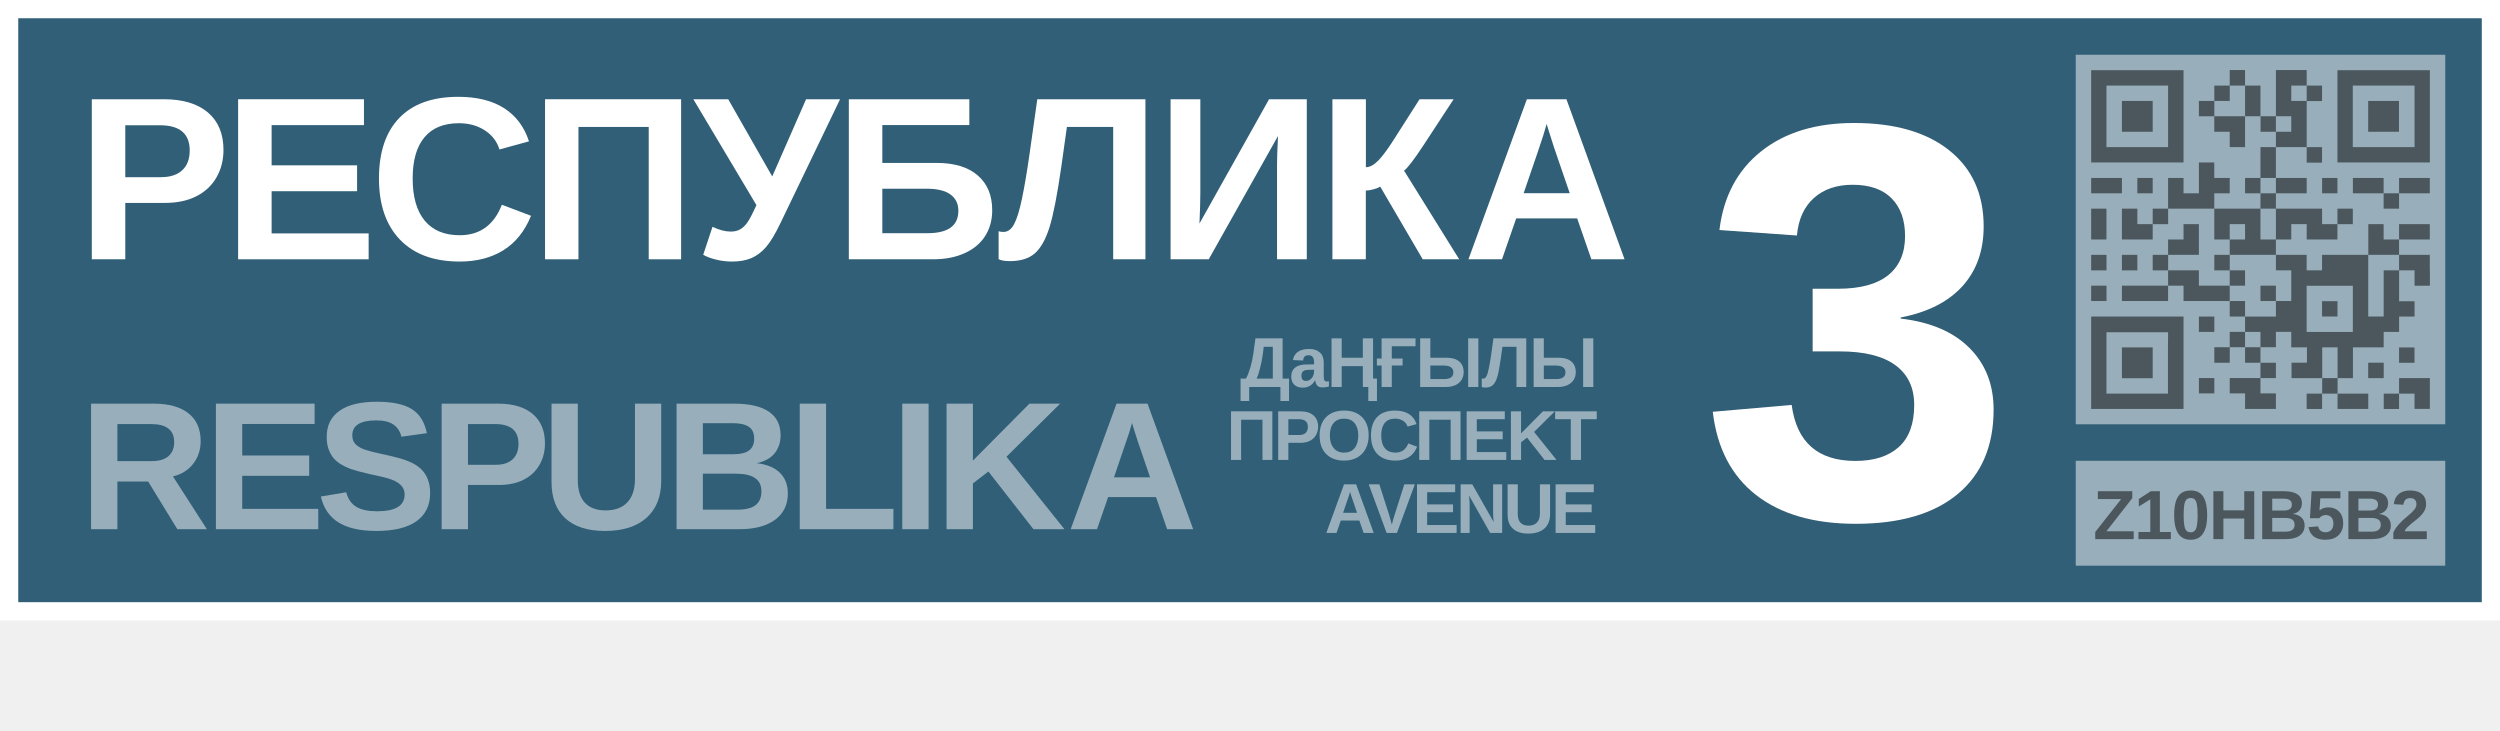
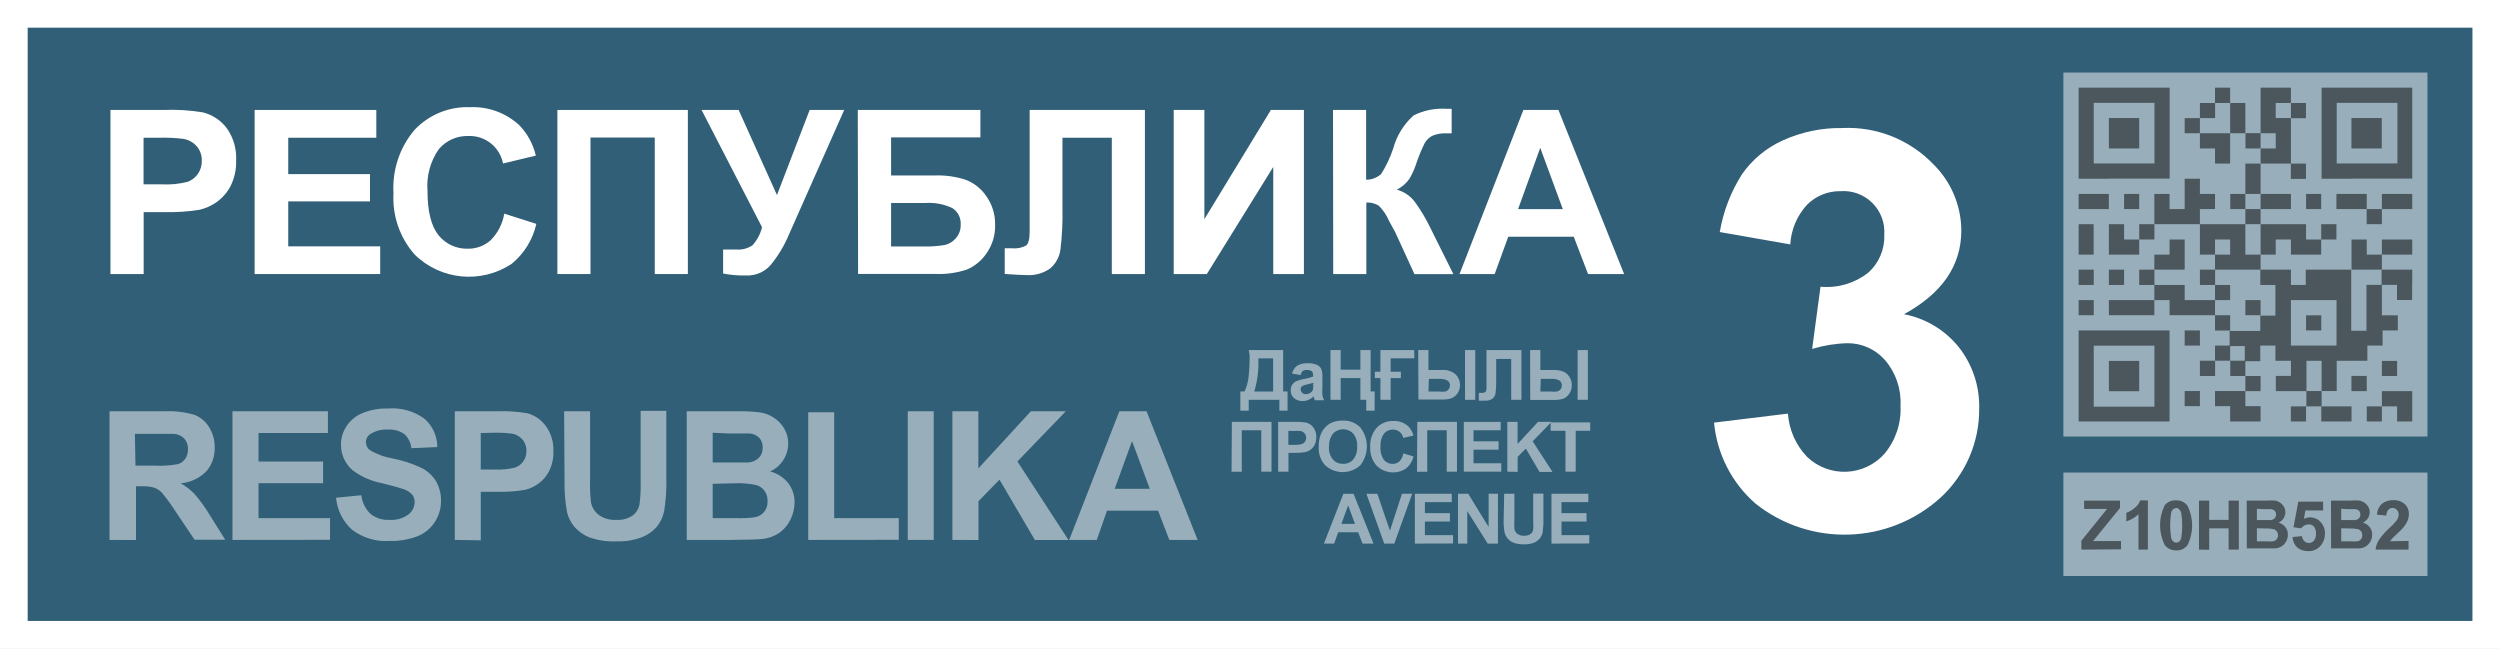
- <svg xmlns="http://www.w3.org/2000/svg" viewBox="0 0 534.26 156.04">
+ <svg xmlns="http://www.w3.org/2000/svg" id="Layer_1" data-name="Layer 1" viewBox="0 0 244.67 63.47">
  <defs>
-     <style>.cls-1{fill:#305f77;}.cls-13,.cls-16,.cls-2,.cls-21,.cls-3,.cls-32,.cls-37,.cls-4{fill:#fff;}.cls-21,.cls-3,.cls-31,.cls-38,.cls-4{opacity:0.5;}.cls-4{font-size:39px;letter-spacing:-0.04em;}.cls-13,.cls-16,.cls-21,.cls-32,.cls-37,.cls-38,.cls-4{font-family:Arial-BoldMT, Arial;font-weight:700;}.cls-5{letter-spacing:-0.05em;}.cls-6{letter-spacing:-0.04em;}.cls-7{letter-spacing:-0.06em;}.cls-8{letter-spacing:-0.04em;}.cls-9{letter-spacing:-0.05em;}.cls-10{letter-spacing:-0.05em;}.cls-11{letter-spacing:-0.04em;}.cls-12{letter-spacing:0em;}.cls-13,.cls-16{font-size:49.72px;}.cls-14{letter-spacing:-0.04em;}.cls-15{letter-spacing:-0.04em;}.cls-16{letter-spacing:-0.02em;}.cls-17{letter-spacing:-0.02em;}.cls-18{letter-spacing:-0.03em;}.cls-19{letter-spacing:-0.02em;}.cls-20{letter-spacing:0em;}.cls-21,.cls-32{font-size:15.09px;}.cls-22{letter-spacing:-0.01em;}.cls-23{letter-spacing:-0.02em;}.cls-24{letter-spacing:-0.04em;}.cls-25{letter-spacing:-0.02em;}.cls-26{letter-spacing:-0.03em;}.cls-27{letter-spacing:-0.05em;}.cls-28{letter-spacing:-0.05em;}.cls-29{letter-spacing:-0.05em;}.cls-30{letter-spacing:-0.06em;}.cls-32,.cls-34{letter-spacing:-0.04em;}.cls-33{letter-spacing:-0.11em;}.cls-35{letter-spacing:-0.05em;}.cls-36{letter-spacing:-0.05em;}.cls-37{font-size:120.74px;}.cls-38{font-size:14.87px;}.cls-39{letter-spacing:-0.02em;}.cls-40{letter-spacing:-0.02em;}</style>
+     <style>.cls-1,.cls-3{fill:#fff;}.cls-2{fill:#305f77;}.cls-3,.cls-4{opacity:0.5;}</style>
  </defs>
-   <g id="Layer_2" data-name="Layer 2">
-     <g id="Layer_1-2" data-name="Layer 1">
-       <rect class="cls-1" x="1.95" y="1.95" width="530.36" height="128.69" />
-       <path class="cls-2" d="M530.37,128.69H3.9V3.9H530.37ZM534.26,0H0V132.59H534.26V0Z" />
-       <rect class="cls-3" x="443.59" y="11.7" width="78.97" height="78.97" />
-       <text class="cls-4" transform="translate(16.85 113.09)">R<tspan class="cls-5" x="26.68" y="0">E</tspan>
-         <tspan class="cls-6" x="50.59" y="0">S</tspan>
-         <tspan class="cls-7" x="74.92" y="0">P</tspan>
-         <tspan class="cls-8" x="98.67" y="0">U</tspan>
-         <tspan class="cls-9" x="125.12" y="0">B</tspan>
-         <tspan class="cls-10" x="151.45" y="0">L</tspan>
-         <tspan class="cls-11" x="173.36" y="0">I</tspan>
-         <tspan class="cls-12" x="182.83" y="0">KA</tspan>
-       </text>
-       <text class="cls-13" transform="translate(16.29 55.41)">
-         <tspan class="cls-14">P</tspan>
-         <tspan class="cls-15" x="31.27" y="0">E</tspan>
-         <tspan x="62.65" y="0">C</tspan>
-       </text>
-       <text class="cls-16" transform="translate(113.15 55.41)">П<tspan class="cls-17" x="34.99" y="0">УБ</tspan>
-         <tspan class="cls-18" x="100.07" y="0">Л</tspan>
-         <tspan class="cls-19" x="133.71" y="0">И</tspan>
-         <tspan class="cls-20" x="168.26" y="0">К</tspan>
-       </text>
-       <text class="cls-13" transform="translate(312.58 55.41)">A</text>
-       <text class="cls-21" transform="translate(264.99 82.7)">Д</text>
-       <text class="cls-21" transform="translate(275.51 82.7)">a</text>
-       <text class="cls-21" transform="translate(283.54 82.7)">
-         <tspan class="cls-22">Ң</tspan>
-         <tspan class="cls-23" x="10.7" y="0">Ғ</tspan>
-         <tspan class="cls-24" x="18.94" y="0">Ь</tspan>
-         <tspan class="cls-25" x="29.2" y="0">І</tspan>
-         <tspan class="cls-26" x="33.05" y="0">Л</tspan>
-         <tspan x="43.19" y="0">Ы</tspan>
-       </text>
-       <text class="cls-21" transform="translate(262.06 98.29)">
-         <tspan class="cls-27">П</tspan>
-         <tspan class="cls-28" x="10.08" y="0">Р</tspan>
-         <tspan class="cls-29" x="19.32" y="0">О</tspan>
-         <tspan class="cls-30" x="30.3" y="0">С</tspan>
-         <tspan x="40.22" y="0">П</tspan>
-       </text>
-       <g class="cls-31">
-         <text class="cls-32" transform="translate(312.41 98.29)">EKT</text>
-       </g>
-       <text class="cls-21" transform="translate(283.07 113.89)">
-         <tspan class="cls-33">A</tspan>
-         <tspan class="cls-34" x="9.32" y="0">V</tspan>
-         <tspan class="cls-35" x="18.73" y="0">E</tspan>
-         <tspan class="cls-36" x="28.06" y="0">NU</tspan>
-         <tspan x="48.35" y="0">E</tspan>
-       </text>
-       <text class="cls-37" transform="translate(363.26 110.58)">3</text>
-       <g class="cls-31">
-         <rect class="cls-2" x="443.59" y="98.47" width="78.97" height="22.42" />
-       </g>
-       <text class="cls-38" transform="translate(447.32 115.21)">
-         <tspan class="cls-39">Z</tspan>
-         <tspan class="cls-40" x="8.74" y="0">10HB5B</tspan>
-         <tspan x="63.63" y="0">2</tspan>
-       </text>
-       <polygon class="cls-31" points="460.04 28.16 460.04 24.84 460.04 21.57 456.76 21.57 453.46 21.57 453.46 24.84 453.46 28.16 456.76 28.16 460.04 28.16" />
-       <rect class="cls-31" x="512.69" y="74.25" width="3.3" height="3.28" />
-       <polygon class="cls-31" points="473.2 24.84 473.2 28.16 476.5 28.16 476.5 31.44 479.78 31.44 479.78 28.16 479.78 24.84 476.5 24.84 473.2 24.84" />
-       <rect class="cls-31" x="456.76" y="38.03" width="3.28" height="3.28" />
-       <polygon class="cls-31" points="492.95 31.44 492.95 28.16 492.95 24.84 492.95 21.6 496.23 21.6 496.23 18.29 492.95 18.29 492.95 21.57 489.65 21.57 489.65 18.29 492.95 18.29 492.95 14.97 489.65 14.97 486.37 14.97 486.37 18.29 486.37 21.57 486.37 24.84 489.65 24.84 489.65 28.16 486.37 28.16 486.37 31.44 489.65 31.44 492.95 31.44" />
-       <rect class="cls-31" x="476.5" y="70.92" width="3.28" height="3.28" />
-       <rect class="cls-31" x="460.04" y="44.59" width="3.3" height="3.32" />
-       <rect class="cls-31" x="460.04" y="54.46" width="3.3" height="3.32" />
-       <polygon class="cls-31" points="479.78 24.84 483.07 24.84 483.07 21.57 483.07 18.29 479.78 18.29 479.78 21.57 479.78 24.84" />
-       <rect class="cls-31" x="469.91" y="21.57" width="3.3" height="3.28" />
-       <rect class="cls-31" x="453.46" y="54.46" width="3.3" height="3.32" />
-       <polygon class="cls-31" points="456.76 44.59 453.46 44.59 453.46 47.9 453.46 51.18 456.76 51.18 460.04 51.18 460.04 47.9 456.76 47.9 456.76 44.59" />
-       <polygon class="cls-31" points="506.12 38.03 502.82 38.03 502.82 41.31 506.12 41.31 509.39 41.31 509.39 38.03 506.12 38.03" />
-       <rect class="cls-31" x="479.78" y="74.2" width="3.29" height="3.32" />
-       <rect class="cls-31" x="473.21" y="74.2" width="3.3" height="3.32" />
-       <polygon class="cls-31" points="456.76 61.05 453.46 61.05 453.46 64.33 456.76 64.33 460.04 64.33 463.33 64.33 463.33 61.05 460.04 61.05 456.76 61.05" />
-       <polygon class="cls-31" points="502.81 87.39 506.11 87.39 506.11 84.12 502.81 84.12 499.54 84.12 499.54 87.39 502.81 87.39" />
-       <polygon class="cls-31" points="473.2 61.05 469.91 61.05 469.91 57.77 466.63 57.77 463.33 57.77 463.33 61.05 466.63 61.05 466.63 64.33 469.91 64.33 473.2 64.33 476.5 64.33 476.5 61.05 473.2 61.05" />
-       <rect class="cls-31" x="479.78" y="38.03" width="3.29" height="3.28" />
-       <polygon class="cls-31" points="489.65 41.31 492.95 41.31 492.95 38.03 489.65 38.03 486.37 38.03 486.37 41.31 489.65 41.31" />
-       <polygon class="cls-31" points="476.5 41.31 476.5 38.03 473.2 38.03 473.2 34.72 469.91 34.72 469.91 38.03 469.91 41.31 466.63 41.31 466.63 38.03 463.33 38.03 463.33 41.31 463.33 44.59 466.63 44.59 469.91 44.59 473.2 44.59 473.2 41.31 476.5 41.31" />
-       <polygon class="cls-31" points="486.37 34.72 486.37 31.44 483.07 31.44 483.07 34.72 483.07 38.03 486.37 38.03 486.37 34.72" />
-       <rect class="cls-31" x="483.07" y="61.05" width="3.3" height="3.28" />
-       <polygon class="cls-31" points="486.37 51.18 489.65 51.18 489.65 47.9 492.95 47.9 492.95 51.18 496.24 51.18 499.52 51.18 499.52 47.9 496.24 47.9 496.24 44.59 492.95 44.59 489.65 44.59 486.37 44.59 486.37 47.9 486.37 51.18" />
-       <polygon class="cls-31" points="483.07 54.46 486.37 54.46 486.37 51.18 483.07 51.18 483.07 47.9 483.07 44.59 479.78 44.59 476.5 44.59 473.2 44.59 473.2 47.9 473.2 51.18 476.5 51.18 476.5 47.9 479.78 47.9 479.78 51.18 476.5 51.18 476.5 54.46 479.78 54.46 483.07 54.46" />
-       <path class="cls-31" d="M519.26,57.77V54.46h-6.57v3.31H509.4v3.29h0v6.58h-3.3V61.06h0V57.77h0V54.46h-9.87v3.31h-3.29V54.46h-6.57v3.31h3.28v6.56h-3.28v3.32h-6.59v3.28h3.29V74.2h3.3V70.92h3.28v3.31H493v3.28h-3.29v3.3h6.56V77.52h0V74.23h3.28v3.29h0V80.8h-3.29v3.32h3.29V80.81h3.28V77.52h0V74.23h3.29v0h3.28V70.93h3.3V67.65H516V64.38h-3.3V61.06h0V57.77H516v3.29h3.28V57.77Zm-26.32,3.3h9.87v9.87h-9.87Z" />
-       <rect class="cls-31" x="476.5" y="57.77" width="3.28" height="3.28" />
-       <rect class="cls-31" x="483.07" y="41.31" width="3.3" height="3.28" />
-       <rect class="cls-31" x="473.21" y="54.46" width="3.3" height="3.32" />
-       <rect class="cls-31" x="469.91" y="67.65" width="3.3" height="3.28" />
-       <rect class="cls-31" x="499.52" y="44.59" width="3.29" height="3.32" />
-       <rect class="cls-31" x="476.5" y="64.33" width="3.28" height="3.32" />
-       <polygon class="cls-31" points="469.91 54.46 469.91 51.18 469.91 47.9 466.63 47.9 466.63 51.18 463.33 51.18 463.33 54.46 466.63 54.46 469.91 54.46" />
-       <rect class="cls-31" x="496.24" y="38.03" width="3.28" height="3.28" />
-       <rect class="cls-31" x="509.41" y="84.12" width="3.28" height="3.28" />
-       <polygon class="cls-31" points="519.26 41.31 519.26 38.03 515.99 38.03 512.69 38.03 512.69 41.31 515.99 41.31 519.26 41.31" />
-       <polygon class="cls-31" points="519.26 51.18 519.26 47.9 515.99 47.9 512.69 47.9 512.69 51.18 515.99 51.18 519.26 51.18" />
-       <rect class="cls-31" x="446.89" y="61.05" width="3.28" height="3.28" />
-       <rect class="cls-31" x="506.09" y="77.51" width="3.32" height="3.3" />
-       <rect class="cls-31" x="446.89" y="54.46" width="3.28" height="3.32" />
-       <rect class="cls-31" x="473.21" y="18.29" width="3.3" height="3.28" />
-       <path class="cls-31" d="M453.46,34.72h13.17V15H446.89V34.72h6.58Zm-3.3-6.56V18.29h13.17V31.44H450.16Z" />
-       <polygon class="cls-31" points="453.46 41.31 453.46 38.03 450.16 38.03 446.89 38.03 446.89 41.31 450.16 41.31 453.46 41.31" />
-       <rect class="cls-31" x="483.07" y="77.52" width="3.3" height="3.28" />
-       <rect class="cls-31" x="509.39" y="41.31" width="3.3" height="3.28" />
-       <polygon class="cls-31" points="512.69 54.46 512.69 51.18 509.39 51.18 509.39 47.9 506.12 47.9 506.12 51.18 506.12 54.46 509.39 54.46 512.69 54.46" />
-       <rect class="cls-31" x="476.5" y="14.97" width="3.28" height="3.32" />
-       <rect class="cls-31" x="483.09" y="24.84" width="3.28" height="3.32" />
-       <rect class="cls-31" x="492.95" y="31.44" width="3.28" height="3.32" />
-       <polygon class="cls-31" points="450.16 47.9 450.16 44.59 446.89 44.59 446.89 47.9 446.89 51.18 450.16 51.18 450.16 47.9" />
-       <polygon class="cls-31" points="453.46 74.24 453.46 77.52 453.46 80.83 456.76 80.83 460.04 80.83 460.04 77.52 460.04 74.24 456.76 74.24 453.46 74.24" />
-       <path class="cls-31" d="M460,67.65H446.89V87.39h19.74V67.65H460Zm3.3,6.59v9.87H450.16V71h13.17Z" />
-       <polygon class="cls-31" points="512.67 28.16 512.67 24.84 512.67 21.57 509.39 21.57 506.09 21.57 506.09 24.84 506.09 28.16 509.39 28.16 512.67 28.16" />
-       <path class="cls-31" d="M506.1,34.72h13.17V15H499.52V34.72h6.57Zm3.3-16.43H516V31.44H502.8V18.29" />
-       <polygon class="cls-31" points="476.5 80.79 476.5 84.07 479.78 84.07 479.78 87.39 483.07 87.39 486.37 87.39 486.37 84.07 483.07 84.07 483.07 80.79 479.78 80.79 476.5 80.79" />
-       <rect class="cls-31" x="469.91" y="80.79" width="3.3" height="3.28" />
-       <rect class="cls-31" x="492.94" y="84.12" width="3.3" height="3.28" />
-       <polygon class="cls-31" points="512.69 80.8 512.69 84.1 512.69 84.12 515.98 84.12 515.98 84.1 515.99 84.1 515.99 87.38 519.27 87.38 519.27 84.1 519.27 80.81 519.27 80.8 515.98 80.8 512.69 80.8" />
-       <rect class="cls-31" x="496.23" y="64.36" width="3.3" height="3.28" />
-     </g>
+   <path class="cls-1" d="M386.76,49V107H147.5V49H386.76m2.71-2.71H144.79v63.47H389.47V46.29Z" transform="translate(-144.79 -46.29)" />
+   <rect class="cls-2" x="2.71" y="2.71" width="239.26" height="58.06" />
+   <rect class="cls-3" x="201.94" y="7.1" width="35.63" height="35.62" />
+   <g class="cls-4">
+     <path class="cls-1" d="M155.51,99.13V86.54h5.35a9.15,9.15,0,0,1,2.93.34,2.89,2.89,0,0,1,1.46,1.21,3.63,3.63,0,0,1,.55,2,3.36,3.36,0,0,1-.83,2.34,4,4,0,0,1-2.49,1.16,5.93,5.93,0,0,1,1.36,1.06,14.31,14.31,0,0,1,1.45,2l1.54,2.46h-3L162,96.39a17.82,17.82,0,0,0-1.34-1.85,2,2,0,0,0-.76-.52,4.18,4.18,0,0,0-1.28-.14h-.52v5.26Zm2.54-7.27h1.88a9.69,9.69,0,0,0,2.29-.15,1.37,1.37,0,0,0,.71-.53,1.64,1.64,0,0,0,.26-.94,1.51,1.51,0,0,0-.34-1,1.56,1.56,0,0,0-1-.49q-.31,0-1.86,0h-2Z" transform="translate(-144.79 -46.29)" />
+     <path class="cls-1" d="M167.54,99.13V86.54h9.34v2.13h-6.79v2.79h6.32v2.12h-6.32V97h7v2.12Z" transform="translate(-144.79 -46.29)" />
+     <path class="cls-1" d="M177.68,95l2.47-.24a3,3,0,0,0,.91,1.83,2.74,2.74,0,0,0,1.84.58,2.84,2.84,0,0,0,1.85-.52,1.55,1.55,0,0,0,.62-1.22,1.15,1.15,0,0,0-.26-.76,2.09,2.09,0,0,0-.92-.54q-.45-.16-2-.55a6.91,6.91,0,0,1-2.87-1.25,3.28,3.28,0,0,1-1.16-2.54,3.23,3.23,0,0,1,.55-1.8,3.41,3.41,0,0,1,1.57-1.28,6.29,6.29,0,0,1,2.48-.44,5.32,5.32,0,0,1,3.57,1,3.67,3.67,0,0,1,1.26,2.77l-2.54.11a2.16,2.16,0,0,0-.7-1.39,2.56,2.56,0,0,0-1.61-.43,2.91,2.91,0,0,0-1.74.46.92.92,0,0,0-.4.78,1,1,0,0,0,.38.77,6.72,6.72,0,0,0,2.34.84,12.25,12.25,0,0,1,2.74.91,3.53,3.53,0,0,1,1.39,1.28,3.74,3.74,0,0,1,.5,2,3.7,3.7,0,0,1-.6,2,3.6,3.6,0,0,1-1.7,1.4,7.13,7.13,0,0,1-2.74.46,5.45,5.45,0,0,1-3.67-1.1A4.8,4.8,0,0,1,177.68,95Z" transform="translate(-144.79 -46.29)" />
+     <path class="cls-1" d="M189.3,99.13V86.54h4.08a14.88,14.88,0,0,1,3,.19A3.3,3.3,0,0,1,198.22,88a3.91,3.91,0,0,1,.73,2.45,4.11,4.11,0,0,1-.42,1.95,3.47,3.47,0,0,1-1.07,1.24,3.67,3.67,0,0,1-1.32.6,14.51,14.51,0,0,1-2.64.18h-1.66v4.75Zm2.54-10.46v3.57h1.39a6.57,6.57,0,0,0,2-.2,1.67,1.67,0,0,0,.79-.62,1.69,1.69,0,0,0,.29-1,1.63,1.63,0,0,0-.4-1.13,1.75,1.75,0,0,0-1-.56,12.32,12.32,0,0,0-1.83-.09Z" transform="translate(-144.79 -46.29)" />
+     <path class="cls-1" d="M200,86.54h2.54v6.82a14.25,14.25,0,0,0,.09,2.1,2,2,0,0,0,.78,1.24,2.7,2.7,0,0,0,1.68.47,2.56,2.56,0,0,0,1.63-.44,1.75,1.75,0,0,0,.66-1.09,14.19,14.19,0,0,0,.11-2.14v-7H210v6.61a17.06,17.06,0,0,1-.21,3.2,3.56,3.56,0,0,1-.76,1.58,3.84,3.84,0,0,1-1.48,1,6.42,6.42,0,0,1-2.42.38,7,7,0,0,1-2.74-.42A3.91,3.91,0,0,1,201,97.84a3.48,3.48,0,0,1-.71-1.4,15.31,15.31,0,0,1-.25-3.2Z" transform="translate(-144.79 -46.29)" />
+     <path class="cls-1" d="M212,86.54h5a14.7,14.7,0,0,1,2.23.12,3.29,3.29,0,0,1,1.31.52,3.24,3.24,0,0,1,1,1.05,2.85,2.85,0,0,1,.39,1.47,3,3,0,0,1-1.77,2.73,3.3,3.3,0,0,1,1.77,1.14,3,3,0,0,1,.62,1.9,3.74,3.74,0,0,1-.4,1.67,3.36,3.36,0,0,1-1.09,1.3,3.59,3.59,0,0,1-1.71.6q-.64.07-3.07.09H212Zm2.54,2.1v2.91h1.67q1.49,0,1.85,0a1.68,1.68,0,0,0,1-.45,1.33,1.33,0,0,0,.37-1,1.38,1.38,0,0,0-.32-.95,1.46,1.46,0,0,0-1-.44q-.38,0-2.17,0Zm0,5V97h2.35a11.44,11.44,0,0,0,1.74-.08,1.57,1.57,0,0,0,.92-.5,1.55,1.55,0,0,0,.36-1.07,1.64,1.64,0,0,0-.28-1,1.55,1.55,0,0,0-.79-.58,8.63,8.63,0,0,0-2.25-.18Z" transform="translate(-144.79 -46.29)" />
+     <path class="cls-1" d="M223.89,99.13V86.64h2.54V97h6.32v2.12Z" transform="translate(-144.79 -46.29)" />
+     <path class="cls-1" d="M233.63,99.13V86.54h2.54V99.13Z" transform="translate(-144.79 -46.29)" />
+     <path class="cls-1" d="M238,99.13V86.54h2.54v5.59l5.14-5.59h3.42l-4.74,4.91,5,7.69h-3.29l-3.46-5.91-2.06,2.11v3.8Z" transform="translate(-144.79 -46.29)" />
+     <path class="cls-1" d="M262,99.13h-2.77l-1.1-2.86h-5l-1,2.86h-2.7l4.91-12.59H257Zm-4.68-5-1.74-4.67-1.7,4.67Z" transform="translate(-144.79 -46.29)" />
  </g>
+   <path class="cls-1" d="M155.6,73.11V57.05h5.2a18.86,18.86,0,0,1,3.86.24A4.21,4.21,0,0,1,167,58.86,5,5,0,0,1,167.9,62a5.24,5.24,0,0,1-.54,2.49A4.4,4.4,0,0,1,166,66.06a4.7,4.7,0,0,1-1.68.76,18.5,18.5,0,0,1-3.36.23h-2.11v6.06Zm3.24-13.34v4.56h1.77a8.38,8.38,0,0,0,2.56-.25,2.13,2.13,0,0,0,1-.79,2.15,2.15,0,0,0,.37-1.25,2.08,2.08,0,0,0-.51-1.45,2.25,2.25,0,0,0-1.3-.71,15.61,15.61,0,0,0-2.33-.11Z" transform="translate(-144.79 -46.29)" />
+   <path class="cls-1" d="M169.71,73.11V57.05h11.91v2.72H173v3.56H181V66H173V70.4h9v2.71Z" transform="translate(-144.79 -46.29)" />
+   <path class="cls-1" d="M194.14,67.2l3.14,1a7.05,7.05,0,0,1-2.4,3.9,7.57,7.57,0,0,1-9.52-.91,8.36,8.36,0,0,1-2.06-6A8.77,8.77,0,0,1,185.36,59a7.1,7.1,0,0,1,5.44-2.22,6.68,6.68,0,0,1,4.79,1.74,6.33,6.33,0,0,1,1.64,3l-3.21.77a3.32,3.32,0,0,0-3.38-2.69,3.65,3.65,0,0,0-2.9,1.28A6.28,6.28,0,0,0,186.63,65q0,3,1.1,4.34a3.56,3.56,0,0,0,2.85,1.29,3.25,3.25,0,0,0,2.22-.82A4.78,4.78,0,0,0,194.14,67.2Z" transform="translate(-144.79 -46.29)" />
+   <path class="cls-1" d="M199.34,57.05h12.77V73.11h-3.24V59.75h-6.29V73.11h-3.24Z" transform="translate(-144.79 -46.29)" />
+   <path class="cls-1" d="M213.45,57.05h3.63l3.75,8.33,3.2-8.33h3.38L222,69.25a11.94,11.94,0,0,1-1.81,3,3,3,0,0,1-2.38,1,10.52,10.52,0,0,1-2.25-.19V70.71q.69,0,1.25,0a2.51,2.51,0,0,0,1.62-.41,4.09,4.09,0,0,0,.94-1.77Z" transform="translate(-144.79 -46.29)" />
+   <path class="cls-1" d="M228.74,57.05h12v2.69H232v3.72h4.34a8.68,8.68,0,0,1,3,.44,4.31,4.31,0,0,1,2,1.62,4.67,4.67,0,0,1,.84,2.77,4.62,4.62,0,0,1-.84,2.79,4.42,4.42,0,0,1-1.92,1.59,8.67,8.67,0,0,1-3.07.43h-7.58ZM232,70.41h3.15a10.37,10.37,0,0,0,2.13-.15,2,2,0,0,0,1.07-.67,1.91,1.91,0,0,0,.46-1.29,1.79,1.79,0,0,0-.79-1.63,5.29,5.29,0,0,0-2.71-.51H232Z" transform="translate(-144.79 -46.29)" />
+   <path class="cls-1" d="M245.59,57.05h11.25V73.11h-3.24V59.77h-4.83v6.86a28.63,28.63,0,0,1-.2,4.11,2.94,2.94,0,0,1-1,1.82,3.61,3.61,0,0,1-2.38.65q-.57,0-2.07-.11V70.59h.72a2.38,2.38,0,0,0,1.37-.27q.35-.27.35-1.35V57.05Z" transform="translate(-144.79 -46.29)" />
+   <path class="cls-1" d="M259.66,57.05h3V67.74l6.51-10.69h3.23V73.11h-3V62.63L262.9,73.11h-3.24Z" transform="translate(-144.79 -46.29)" />
+   <path class="cls-1" d="M275.25,57.05h3.24v6.83a2.19,2.19,0,0,0,1.47-.56,11.4,11.4,0,0,0,1.18-2.5,6.75,6.75,0,0,1,2-3.24,6.32,6.32,0,0,1,3.25-.64h.47v2.4h-.46a3.24,3.24,0,0,0-1.46.25,1.86,1.86,0,0,0-.74.75,15.84,15.84,0,0,0-.84,2.07,7.38,7.38,0,0,1-.64,1.39,3.3,3.3,0,0,1-1.22,1.05,3.34,3.34,0,0,1,1.79,1.24,17,17,0,0,1,1.55,2.63l2.19,4.4h-3.81L281.33,69l-.19-.34q-.06-.09-.41-.76a4.8,4.8,0,0,0-1-1.48,2.1,2.1,0,0,0-1.22-.31v7h-3.24Z" transform="translate(-144.79 -46.29)" />
+   <path class="cls-1" d="M303.74,73.11h-3.53l-1.4-3.65H292.4l-1.33,3.65h-3.44l6.25-16.06h3.43Zm-6-6.35-2.21-6-2.17,6Z" transform="translate(-144.79 -46.29)" />
+   <g class="cls-4">
+     <path class="cls-1" d="M267,80.55h3.37V84.6h.43v1.88H270V85.42H267v1.06h-.82V84.6h.41a4.53,4.53,0,0,0,.4-1.45,18.55,18.55,0,0,0,.1-2.09Zm.94.82a9.49,9.49,0,0,1-.4,3.24h1.85V81.36Z" transform="translate(-144.79 -46.29)" />
+   </g>
+   <g class="cls-4">
+     <path class="cls-1" d="M272.09,83l-.85-.15a1.33,1.33,0,0,1,.49-.76,1.8,1.8,0,0,1,1-.25,2.24,2.24,0,0,1,.93.15.94.94,0,0,1,.43.38,1.93,1.93,0,0,1,.12.84v1.09a3.75,3.75,0,0,0,0,.69,2,2,0,0,0,.17.47h-.92c0-.06-.05-.15-.09-.28l0-.11a1.67,1.67,0,0,1-.51.35,1.46,1.46,0,0,1-.58.12,1.2,1.2,0,0,1-.86-.3,1,1,0,0,1-.31-.75,1,1,0,0,1,.14-.53.94.94,0,0,1,.4-.36,3.17,3.17,0,0,1,.74-.22,5,5,0,0,0,.91-.23V83a.48.48,0,0,0-.13-.38.8.8,0,0,0-.5-.12.67.67,0,0,0-.39.1A.69.69,0,0,0,272.09,83Zm1.25.76c-.12,0-.31.09-.57.14a1.71,1.71,0,0,0-.51.16.39.39,0,0,0-.18.33.46.46,0,0,0,.15.34.51.51,0,0,0,.37.14.81.81,0,0,0,.48-.17.59.59,0,0,0,.22-.31,1.84,1.84,0,0,0,0-.46Z" transform="translate(-144.79 -46.29)" />
+   </g>
+   <g class="cls-4">
+     <path class="cls-1" d="M279.32,86.48h-.82V85.42h-.57V83.29H276v2.13h-1V80.55h1v1.92h1.93V80.55h1V84.6h.4Z" transform="translate(-144.79 -46.29)" />
+     <path class="cls-1" d="M283.21,81.36h-2.32v1.31h1v.62h-1v2.13h-1V83.29h-.55v-.62h.55V80.55h3.3Z" transform="translate(-144.79 -46.29)" />
+     <path class="cls-1" d="M283.59,80.55h1v1.95h1.32a1.8,1.8,0,0,1,1.35.44,1.46,1.46,0,0,1,.42,1,1.41,1.41,0,0,1-.25.85,1.3,1.3,0,0,1-.58.47,2.7,2.7,0,0,1-.94.13h-2.3Zm1,4.06h1a3.05,3.05,0,0,0,.64,0,.62.62,0,0,0,.32-.2.57.57,0,0,0,.14-.39.54.54,0,0,0-.24-.49,1.59,1.59,0,0,0-.82-.16h-1Z" transform="translate(-144.79 -46.29)" />
+     <path class="cls-1" d="M288.17,85.42V80.55h1v4.87Z" transform="translate(-144.79 -46.29)" />
+     <path class="cls-1" d="M290.28,80.55h3.41v4.87h-1v-4h-1.47v2.08a8.71,8.71,0,0,1-.06,1.25.89.89,0,0,1-.29.55,1.1,1.1,0,0,1-.72.2l-.63,0v-.76h.22a.72.72,0,0,0,.42-.08c.07-.06.11-.19.11-.41V80.55Z" transform="translate(-144.79 -46.29)" />
+     <path class="cls-1" d="M294.54,80.55h1v1.95h1.32a2.54,2.54,0,0,1,.89.14,1.32,1.32,0,0,1,.62.51,1.44,1.44,0,0,1,.25.84,1.42,1.42,0,0,1-.26.85,1.27,1.27,0,0,1-.58.47,2.86,2.86,0,0,1-.93.12h-2.3Zm1,4.06h1a3.05,3.05,0,0,0,.64,0,.63.63,0,0,0,.32-.2.57.57,0,0,0,.14-.39.56.56,0,0,0-.23-.49,1.53,1.53,0,0,0-.83-.16h-1Zm3.65-4.06h1v4.87h-1Z" transform="translate(-144.79 -46.29)" />
+   </g>
+   <g class="cls-4">
+     <path class="cls-1" d="M265.35,87.58h3.88v4.87h-1V88.4h-1.91v4.06h-1Z" transform="translate(-144.79 -46.29)" />
+     <path class="cls-1" d="M269.88,92.45V87.58h1.58a5.75,5.75,0,0,1,1.17.07,1.28,1.28,0,0,1,.7.48,1.51,1.51,0,0,1,.28.95,1.59,1.59,0,0,1-.16.75,1.35,1.35,0,0,1-.41.48,1.42,1.42,0,0,1-.51.23,5.57,5.57,0,0,1-1,.07h-.64v1.84Zm1-4v1.38h.54a2.55,2.55,0,0,0,.78-.08.64.64,0,0,0,.31-.24.65.65,0,0,0,.11-.38.63.63,0,0,0-.16-.44.68.68,0,0,0-.4-.22,4.69,4.69,0,0,0-.71,0Z" transform="translate(-144.79 -46.29)" />
+     <path class="cls-1" d="M273.85,90a3.1,3.1,0,0,1,.22-1.25,2.3,2.3,0,0,1,.45-.67,1.9,1.9,0,0,1,.63-.44,2.67,2.67,0,0,1,1.05-.19,2.29,2.29,0,0,1,1.72.67,3,3,0,0,1,0,3.71,2.56,2.56,0,0,1-3.44,0A2.51,2.51,0,0,1,273.85,90Zm1,0a1.83,1.83,0,0,0,.38,1.25,1.25,1.25,0,0,0,1,.43,1.23,1.23,0,0,0,1-.42,1.86,1.86,0,0,0,.38-1.27,1.83,1.83,0,0,0-.37-1.25,1.36,1.36,0,0,0-2,0A1.84,1.84,0,0,0,274.87,90Z" transform="translate(-144.79 -46.29)" />
+     <path class="cls-1" d="M282.13,90.66l1,.3a2.15,2.15,0,0,1-.73,1.18,2.3,2.3,0,0,1-2.89-.28,2.54,2.54,0,0,1-.62-1.81,2.66,2.66,0,0,1,.63-1.89,2.15,2.15,0,0,1,1.65-.67,2,2,0,0,1,1.45.53,1.92,1.92,0,0,1,.5.9l-1,.23a1,1,0,0,0-1-.82,1.11,1.11,0,0,0-.88.39,1.91,1.91,0,0,0-.34,1.26,2,2,0,0,0,.33,1.32,1.08,1.08,0,0,0,.86.39,1,1,0,0,0,.67-.25A1.45,1.45,0,0,0,282.13,90.66Z" transform="translate(-144.79 -46.29)" />
+     <path class="cls-1" d="M283.5,87.58h3.88v4.87h-1V88.4h-1.91v4.06h-1Z" transform="translate(-144.79 -46.29)" />
+   </g>
+   <g class="cls-4">
+     <path class="cls-1" d="M288.05,92.45V87.58h3.61v.82H289v1.08h2.45v.82H289v1.33h2.72v.82Z" transform="translate(-144.79 -46.29)" />
+     <path class="cls-1" d="M292.31,92.45V87.58h1v2.16l2-2.16h1.32l-1.84,1.9,1.94,3h-1.27l-1.34-2.29-.8.81v1.47Z" transform="translate(-144.79 -46.29)" />
+     <path class="cls-1" d="M298,92.45v-4h-1.45v-.82h3.87v.82H299v4Z" transform="translate(-144.79 -46.29)" />
+   </g>
+   <g class="cls-4">
+     <path class="cls-1" d="M279.21,99.49h-1.07l-.43-1.11h-1.95l-.4,1.11h-1l1.9-4.87h1Zm-1.81-1.93-.67-1.81-.66,1.81Z" transform="translate(-144.79 -46.29)" />
+     <path class="cls-1" d="M280.26,99.49l-1.74-4.87h1.07l1.23,3.61L282,94.61h1l-1.75,4.88Z" transform="translate(-144.79 -46.29)" />
+     <path class="cls-1" d="M283.26,99.49V94.61h3.61v.82h-2.63v1.08h2.45v.82h-2.45v1.33H287v.82Z" transform="translate(-144.79 -46.29)" />
+     <path class="cls-1" d="M287.48,99.49V94.61h1l2,3.26V94.61h.91v4.88h-1l-2-3.18v3.18Z" transform="translate(-144.79 -46.29)" />
+     <path class="cls-1" d="M292,94.61h1v2.64a5.46,5.46,0,0,0,0,.81.79.79,0,0,0,.3.48,1,1,0,0,0,.65.18,1,1,0,0,0,.63-.17.67.67,0,0,0,.26-.42,5.39,5.39,0,0,0,0-.83v-2.7h1v2.56a6.64,6.64,0,0,1-.08,1.24,1.37,1.37,0,0,1-.29.61,1.49,1.49,0,0,1-.57.4,2.49,2.49,0,0,1-.94.15,2.7,2.7,0,0,1-1.06-.16,1.51,1.51,0,0,1-.57-.42,1.35,1.35,0,0,1-.28-.54,5.91,5.91,0,0,1-.1-1.24Z" transform="translate(-144.79 -46.29)" />
+     <path class="cls-1" d="M296.63,99.49V94.61h3.61v.82h-2.63v1.08h2.45v.82h-2.45v1.33h2.72v.82Z" transform="translate(-144.79 -46.29)" />
+   </g>
+   <path class="cls-1" d="M312.54,87.65l7.23-.88A6.84,6.84,0,0,0,321.64,91a5.27,5.27,0,0,0,7.57-.29A6.81,6.81,0,0,0,330.79,86a6.35,6.35,0,0,0-1.52-4.47,4.83,4.83,0,0,0-3.7-1.65,13,13,0,0,0-3.43.56l.82-6.09A6.55,6.55,0,0,0,327.6,73a4.69,4.69,0,0,0,1.6-3.71A4,4,0,0,0,324.91,65a4.51,4.51,0,0,0-3.27,1.33A6.25,6.25,0,0,0,320,70.21L313.1,69a15.38,15.38,0,0,1,2.17-5.65,9.78,9.78,0,0,1,4-3.32,13.58,13.58,0,0,1,5.81-1.21A11.59,11.59,0,0,1,334,62.36a9.16,9.16,0,0,1,2.74,6.49q0,5.13-5.61,8.19a9.08,9.08,0,0,1,5.36,3.22,9.34,9.34,0,0,1,2,6A11.71,11.71,0,0,1,334.7,95a14,14,0,0,1-18.11.57A12,12,0,0,1,312.54,87.65Z" transform="translate(-144.79 -46.29)" />
+   <g class="cls-4">
+     <rect class="cls-1" x="201.94" y="46.25" width="35.63" height="10.12" />
+   </g>
+   <g class="cls-4">
+     <path d="M348.49,100.08v-.87L351,96.1h-2.24v-.81h3.51V96l-2.63,3.24h2.73v.81Z" transform="translate(-144.79 -46.29)" />
+     <path d="M355,100.08h-.92V96.62a3.19,3.19,0,0,1-1.19.7v-.84a2.64,2.64,0,0,0,.78-.45,1.7,1.7,0,0,0,.58-.77H355Z" transform="translate(-144.79 -46.29)" />
+     <path d="M357.77,95.26a1.31,1.31,0,0,1,1.09.5,4.31,4.31,0,0,1,0,3.91,1.31,1.31,0,0,1-1.09.49,1.37,1.37,0,0,1-1.13-.54,4.39,4.39,0,0,1,0-3.87A1.31,1.31,0,0,1,357.77,95.26Zm0,.76a.46.46,0,0,0-.3.11.72.72,0,0,0-.2.38,7.82,7.82,0,0,0,0,2.36.82.82,0,0,0,.21.42.47.47,0,0,0,.59,0,.7.7,0,0,0,.2-.38,7.8,7.8,0,0,0,0-2.36.83.83,0,0,0-.21-.42A.45.45,0,0,0,357.77,96Z" transform="translate(-144.79 -46.29)" />
+     <path d="M360,100.08v-4.8h1v1.89h1.9V95.28h1v4.8h-1V98H361v2.1Z" transform="translate(-144.79 -46.29)" />
+     <path d="M364.67,95.28h1.92a5.61,5.61,0,0,1,.85,0,1.24,1.24,0,0,1,.5.2,1.22,1.22,0,0,1,.37.4,1.09,1.09,0,0,1,.15.56,1.14,1.14,0,0,1-.67,1,1.27,1.27,0,0,1,.67.44,1.16,1.16,0,0,1,.24.72,1.43,1.43,0,0,1-.15.64,1.28,1.28,0,0,1-.42.49,1.39,1.39,0,0,1-.65.23c-.16,0-.55,0-1.17,0h-1.63Zm1,.8v1.11h.64l.7,0a.63.63,0,0,0,.39-.17.5.5,0,0,0,.14-.37.53.53,0,0,0-.12-.36.56.56,0,0,0-.37-.17l-.83,0Zm0,1.91v1.28h.9a4.41,4.41,0,0,0,.67,0,.57.57,0,0,0,.49-.6.62.62,0,0,0-.11-.37.59.59,0,0,0-.3-.22,3.34,3.34,0,0,0-.86-.07Z" transform="translate(-144.79 -46.29)" />
+     <path d="M369.16,98.85l.92-.09a.79.79,0,0,0,.23.49.63.63,0,0,0,.45.18.62.62,0,0,0,.49-.23,1.06,1.06,0,0,0,.2-.71,1,1,0,0,0-.2-.66.66.66,0,0,0-.52-.22A.94.94,0,0,0,370,98l-.75-.11.47-2.5h2.43v.86h-1.74l-.14.82a1.41,1.41,0,0,1,.63-.15,1.38,1.38,0,0,1,1,.45,1.6,1.6,0,0,1,.43,1.16,1.73,1.73,0,0,1-.34,1.06,1.52,1.52,0,0,1-1.3.64,1.62,1.62,0,0,1-1.08-.36A1.47,1.47,0,0,1,369.16,98.85Z" transform="translate(-144.79 -46.29)" />
+     <path d="M372.92,95.28h1.92a5.61,5.61,0,0,1,.85,0,1.24,1.24,0,0,1,.5.2,1.22,1.22,0,0,1,.37.4,1.09,1.09,0,0,1,.15.56,1.14,1.14,0,0,1-.67,1,1.27,1.27,0,0,1,.67.44,1.16,1.16,0,0,1,.24.72,1.43,1.43,0,0,1-.15.64,1.28,1.28,0,0,1-.42.49,1.39,1.39,0,0,1-.65.23c-.16,0-.55,0-1.17,0h-1.63Zm1,.8v1.11h.64l.7,0a.63.63,0,0,0,.39-.17.5.5,0,0,0,.14-.37.53.53,0,0,0-.12-.36.56.56,0,0,0-.37-.17l-.83,0Zm0,1.91v1.28h.9a4.41,4.41,0,0,0,.67,0,.57.57,0,0,0,.49-.6.62.62,0,0,0-.11-.37.59.59,0,0,0-.3-.22,3.34,3.34,0,0,0-.86-.07Z" transform="translate(-144.79 -46.29)" />
+     <path d="M380.51,99.23v.85h-3.23a2.22,2.22,0,0,1,.31-.92,6.1,6.1,0,0,1,1-1.15,6.45,6.45,0,0,0,.76-.79,1,1,0,0,0,.19-.56.65.65,0,0,0-.17-.47A.62.62,0,0,0,379,96a.61.61,0,0,0-.46.17.89.89,0,0,0-.2.58l-.92-.09a1.51,1.51,0,0,1,.51-1.09,1.73,1.73,0,0,1,1.08-.33,1.56,1.56,0,0,1,1.12.38,1.26,1.26,0,0,1,.41,1,1.66,1.66,0,0,1-.12.62,2.53,2.53,0,0,1-.37.62,5.8,5.8,0,0,1-.6.61c-.29.27-.47.44-.55.53a1.58,1.58,0,0,0-.19.26Z" transform="translate(-144.79 -46.29)" />
+   </g>
+   <polygon class="cls-4" points="209.36 14.53 209.36 13.04 209.36 11.55 207.88 11.55 206.39 11.55 206.39 13.04 206.39 14.53 207.88 14.53 209.36 14.53" />
+   <rect class="cls-4" x="233.11" y="35.32" width="1.49" height="1.48" />
+   <polygon class="cls-4" points="215.3 13.04 215.3 14.53 216.78 14.53 216.78 16.01 218.26 16.01 218.26 14.53 218.26 13.04 216.78 13.04 215.3 13.04" />
+   <rect class="cls-4" x="207.88" y="18.98" width="1.48" height="1.48" />
+   <polygon class="cls-4" points="224.21 16.01 224.21 14.53 224.21 13.04 224.21 11.57 225.68 11.57 225.68 10.08 224.21 10.08 224.21 11.55 222.72 11.55 222.72 10.08 224.21 10.08 224.21 8.58 222.72 8.58 221.24 8.58 221.24 10.08 221.24 11.55 221.24 13.04 222.72 13.04 222.72 14.53 221.24 14.53 221.24 16.01 222.72 16.01 224.21 16.01" />
+   <rect class="cls-4" x="216.78" y="33.82" width="1.48" height="1.48" />
+   <rect class="cls-4" x="209.36" y="21.94" width="1.49" height="1.5" />
+   <rect class="cls-4" x="209.36" y="26.39" width="1.49" height="1.5" />
+   <polygon class="cls-4" points="218.26 13.04 219.75 13.04 219.75 11.55 219.75 10.08 218.26 10.08 218.26 11.55 218.26 13.04" />
+   <rect class="cls-4" x="213.81" y="11.56" width="1.49" height="1.48" />
+   <rect class="cls-4" x="206.39" y="26.39" width="1.49" height="1.5" />
+   <polygon class="cls-4" points="207.88 21.94 206.39 21.94 206.39 23.44 206.39 24.92 207.88 24.92 209.36 24.92 209.36 23.44 207.88 23.44 207.88 21.94" />
+   <polygon class="cls-4" points="230.14 18.98 228.66 18.98 228.66 20.46 230.14 20.46 231.63 20.46 231.63 18.98 230.14 18.98" />
+   <rect class="cls-4" x="218.27" y="35.3" width="1.48" height="1.5" />
+   <rect class="cls-4" x="215.3" y="35.3" width="1.49" height="1.5" />
+   <polygon class="cls-4" points="207.88 29.37 206.39 29.37 206.39 30.85 207.88 30.85 209.36 30.85 210.84 30.85 210.84 29.37 209.36 29.37 207.88 29.37" />
+   <polygon class="cls-4" points="228.66 41.25 230.14 41.25 230.14 39.77 228.66 39.77 227.18 39.77 227.18 41.25 228.66 41.25" />
+   <polygon class="cls-4" points="215.3 29.37 213.81 29.37 213.81 27.89 212.33 27.89 210.84 27.89 210.84 29.37 212.33 29.37 212.33 30.85 213.81 30.85 215.3 30.85 216.78 30.85 216.78 29.37 215.3 29.37" />
+   <rect class="cls-4" x="218.27" y="18.98" width="1.48" height="1.48" />
+   <polygon class="cls-4" points="222.72 20.46 224.21 20.46 224.21 18.98 222.72 18.98 221.24 18.98 221.24 20.46 222.72 20.46" />
+   <polygon class="cls-4" points="216.78 20.46 216.78 18.98 215.3 18.98 215.3 17.49 213.81 17.49 213.81 18.98 213.81 20.46 212.33 20.46 212.33 18.98 210.84 18.98 210.84 20.46 210.84 21.94 212.33 21.94 213.81 21.94 215.3 21.94 215.3 20.46 216.78 20.46" />
+   <polygon class="cls-4" points="221.24 17.49 221.24 16.01 219.75 16.01 219.75 17.49 219.75 18.98 221.24 18.98 221.24 17.49" />
+   <rect class="cls-4" x="219.75" y="29.37" width="1.49" height="1.48" />
+   <polygon class="cls-4" points="221.24 24.92 222.72 24.92 222.72 23.44 224.21 23.44 224.21 24.92 225.69 24.92 227.17 24.92 227.17 23.44 225.69 23.44 225.69 21.94 224.21 21.94 222.72 21.94 221.24 21.94 221.24 23.44 221.24 24.92" />
+   <polygon class="cls-4" points="219.75 26.39 221.24 26.39 221.24 24.92 219.75 24.92 219.75 23.44 219.75 21.94 218.26 21.94 216.78 21.94 215.3 21.94 215.3 23.44 215.3 24.92 216.78 24.92 216.78 23.44 218.26 23.44 218.26 24.92 216.78 24.92 216.78 26.39 218.26 26.39 219.75 26.39" />
+   <path class="cls-4" d="M380.87,74.17V72.68h-3v1.49h-1.48v1.49h0v3h-1.49v-3h0V74.17h0V72.68h-4.45v1.5H369v-1.5h-3v1.5h1.48v3H366v1.5h-3v1.48h1.48v1.48H366V80.11h1.48V81.6H369v1.48h-1.48v1.49h3V83.08h0V81.6H372v1.48h0v1.48h-1.49v1.5H372V84.56h1.48V83.08h0V81.6h3V80.11h1.49V78.63h1.49V77.15H377.9V75.66h0V74.17h1.48v1.48h1.48V74.17ZM369,75.66h4.46v4.45H369Z" transform="translate(-144.79 -46.29)" />
+   <rect class="cls-4" x="216.78" y="27.89" width="1.48" height="1.48" />
+   <rect class="cls-4" x="219.75" y="20.46" width="1.49" height="1.48" />
+   <rect class="cls-4" x="215.3" y="26.39" width="1.49" height="1.5" />
+   <rect class="cls-4" x="213.81" y="32.34" width="1.49" height="1.48" />
+   <rect class="cls-4" x="227.17" y="21.94" width="1.49" height="1.5" />
+   <rect class="cls-4" x="216.78" y="30.85" width="1.48" height="1.5" />
+   <polygon class="cls-4" points="213.81 26.39 213.81 24.92 213.81 23.44 212.33 23.44 212.33 24.92 210.84 24.92 210.84 26.39 212.33 26.39 213.81 26.39" />
+   <rect class="cls-4" x="225.69" y="18.98" width="1.48" height="1.48" />
+   <rect class="cls-4" x="231.63" y="39.77" width="1.48" height="1.48" />
+   <polygon class="cls-4" points="236.08 20.46 236.08 18.98 234.6 18.98 233.11 18.98 233.11 20.46 234.6 20.46 236.08 20.46" />
+   <polygon class="cls-4" points="236.08 24.92 236.08 23.44 234.6 23.44 233.11 23.44 233.11 24.92 234.6 24.92 236.08 24.92" />
+   <rect class="cls-4" x="203.43" y="29.37" width="1.48" height="1.48" />
+   <rect class="cls-4" x="230.13" y="36.79" width="1.5" height="1.49" />
+   <rect class="cls-4" x="203.43" y="26.39" width="1.48" height="1.5" />
+   <rect class="cls-4" x="215.3" y="10.08" width="1.49" height="1.48" />
+   <path class="cls-4" d="M351.19,63.77h5.94V54.87h-8.91v8.91h3Zm-1.49-3V56.36h5.94v5.93H349.7Z" transform="translate(-144.79 -46.29)" />
+   <polygon class="cls-4" points="206.39 20.46 206.39 18.98 204.9 18.98 203.43 18.98 203.43 20.46 204.9 20.46 206.39 20.46" />
+   <rect class="cls-4" x="219.75" y="36.8" width="1.49" height="1.48" />
+   <rect class="cls-4" x="231.62" y="20.46" width="1.49" height="1.48" />
+   <polygon class="cls-4" points="233.11 26.39 233.11 24.92 231.63 24.92 231.63 23.44 230.14 23.44 230.14 24.92 230.14 26.39 231.63 26.39 233.11 26.39" />
+   <rect class="cls-4" x="216.78" y="8.58" width="1.48" height="1.5" />
+   <rect class="cls-4" x="219.76" y="13.03" width="1.48" height="1.5" />
+   <rect class="cls-4" x="224.2" y="16.01" width="1.48" height="1.5" />
+   <polygon class="cls-4" points="204.9 23.44 204.9 21.94 203.43 21.94 203.43 23.44 203.43 24.92 204.9 24.92 204.9 23.44" />
+   <polygon class="cls-4" points="206.39 35.32 206.39 36.8 206.39 38.29 207.88 38.29 209.36 38.29 209.36 36.8 209.36 35.32 207.88 35.32 206.39 35.32" />
+   <path class="cls-4" d="M354.15,78.63h-5.93v8.91h8.9V78.63h-3Zm1.49,3v4.46H349.7V80.12h5.94Z" transform="translate(-144.79 -46.29)" />
+   <polygon class="cls-4" points="233.1 14.53 233.1 13.04 233.1 11.55 231.63 11.55 230.13 11.55 230.13 13.04 230.13 14.53 231.63 14.53 233.1 14.53" />
+   <path class="cls-4" d="M374.93,63.77h5.94V54.87H372v8.91h3Zm1.49-7.41h3v5.93h-5.94V56.36" transform="translate(-144.79 -46.29)" />
+   <polygon class="cls-4" points="216.78 38.27 216.78 39.75 218.26 39.75 218.26 41.25 219.75 41.25 221.24 41.25 221.24 39.75 219.75 39.75 219.75 38.27 218.26 38.27 216.78 38.27" />
+   <rect class="cls-4" x="213.81" y="38.27" width="1.49" height="1.48" />
+   <rect class="cls-4" x="224.2" y="39.77" width="1.49" height="1.48" />
+   <polygon class="cls-4" points="233.11 38.28 233.11 39.77 233.11 39.77 234.59 39.77 234.59 39.77 234.6 39.77 234.6 41.25 236.08 41.25 236.08 39.77 236.08 38.28 236.08 38.28 234.59 38.28 233.11 38.28" />
+   <rect class="cls-4" x="225.69" y="30.86" width="1.49" height="1.48" />
</svg>
